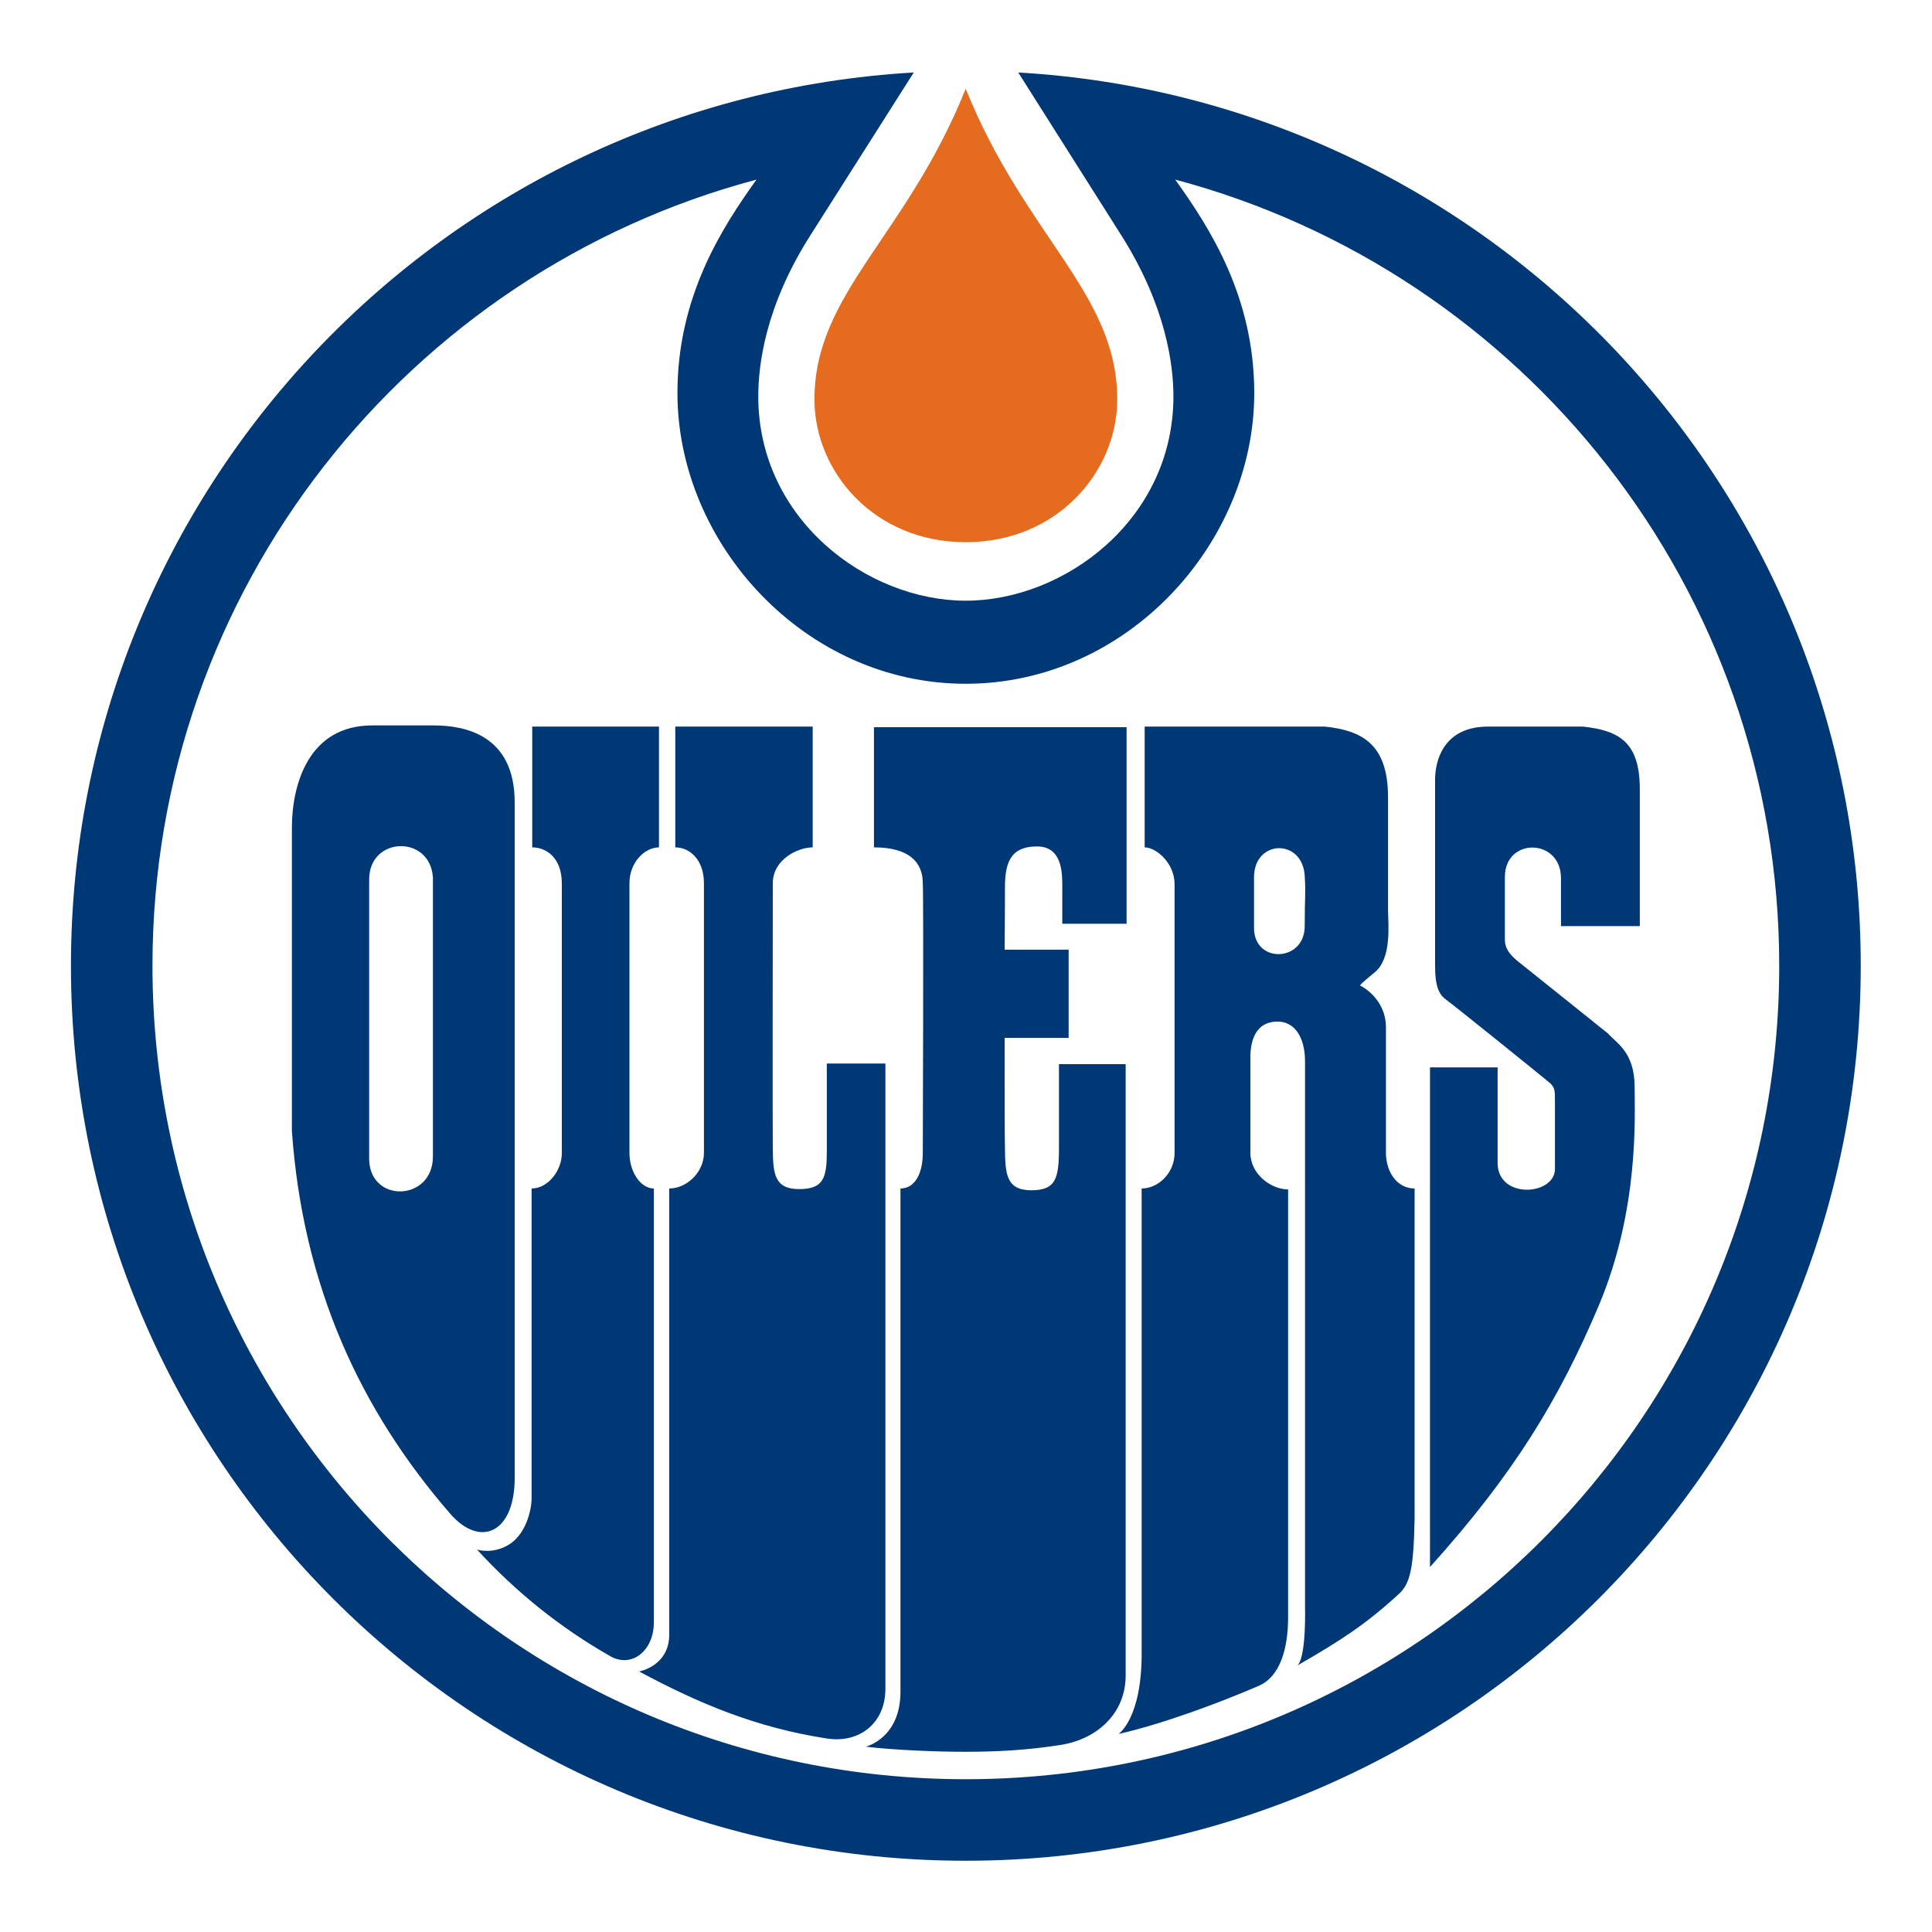
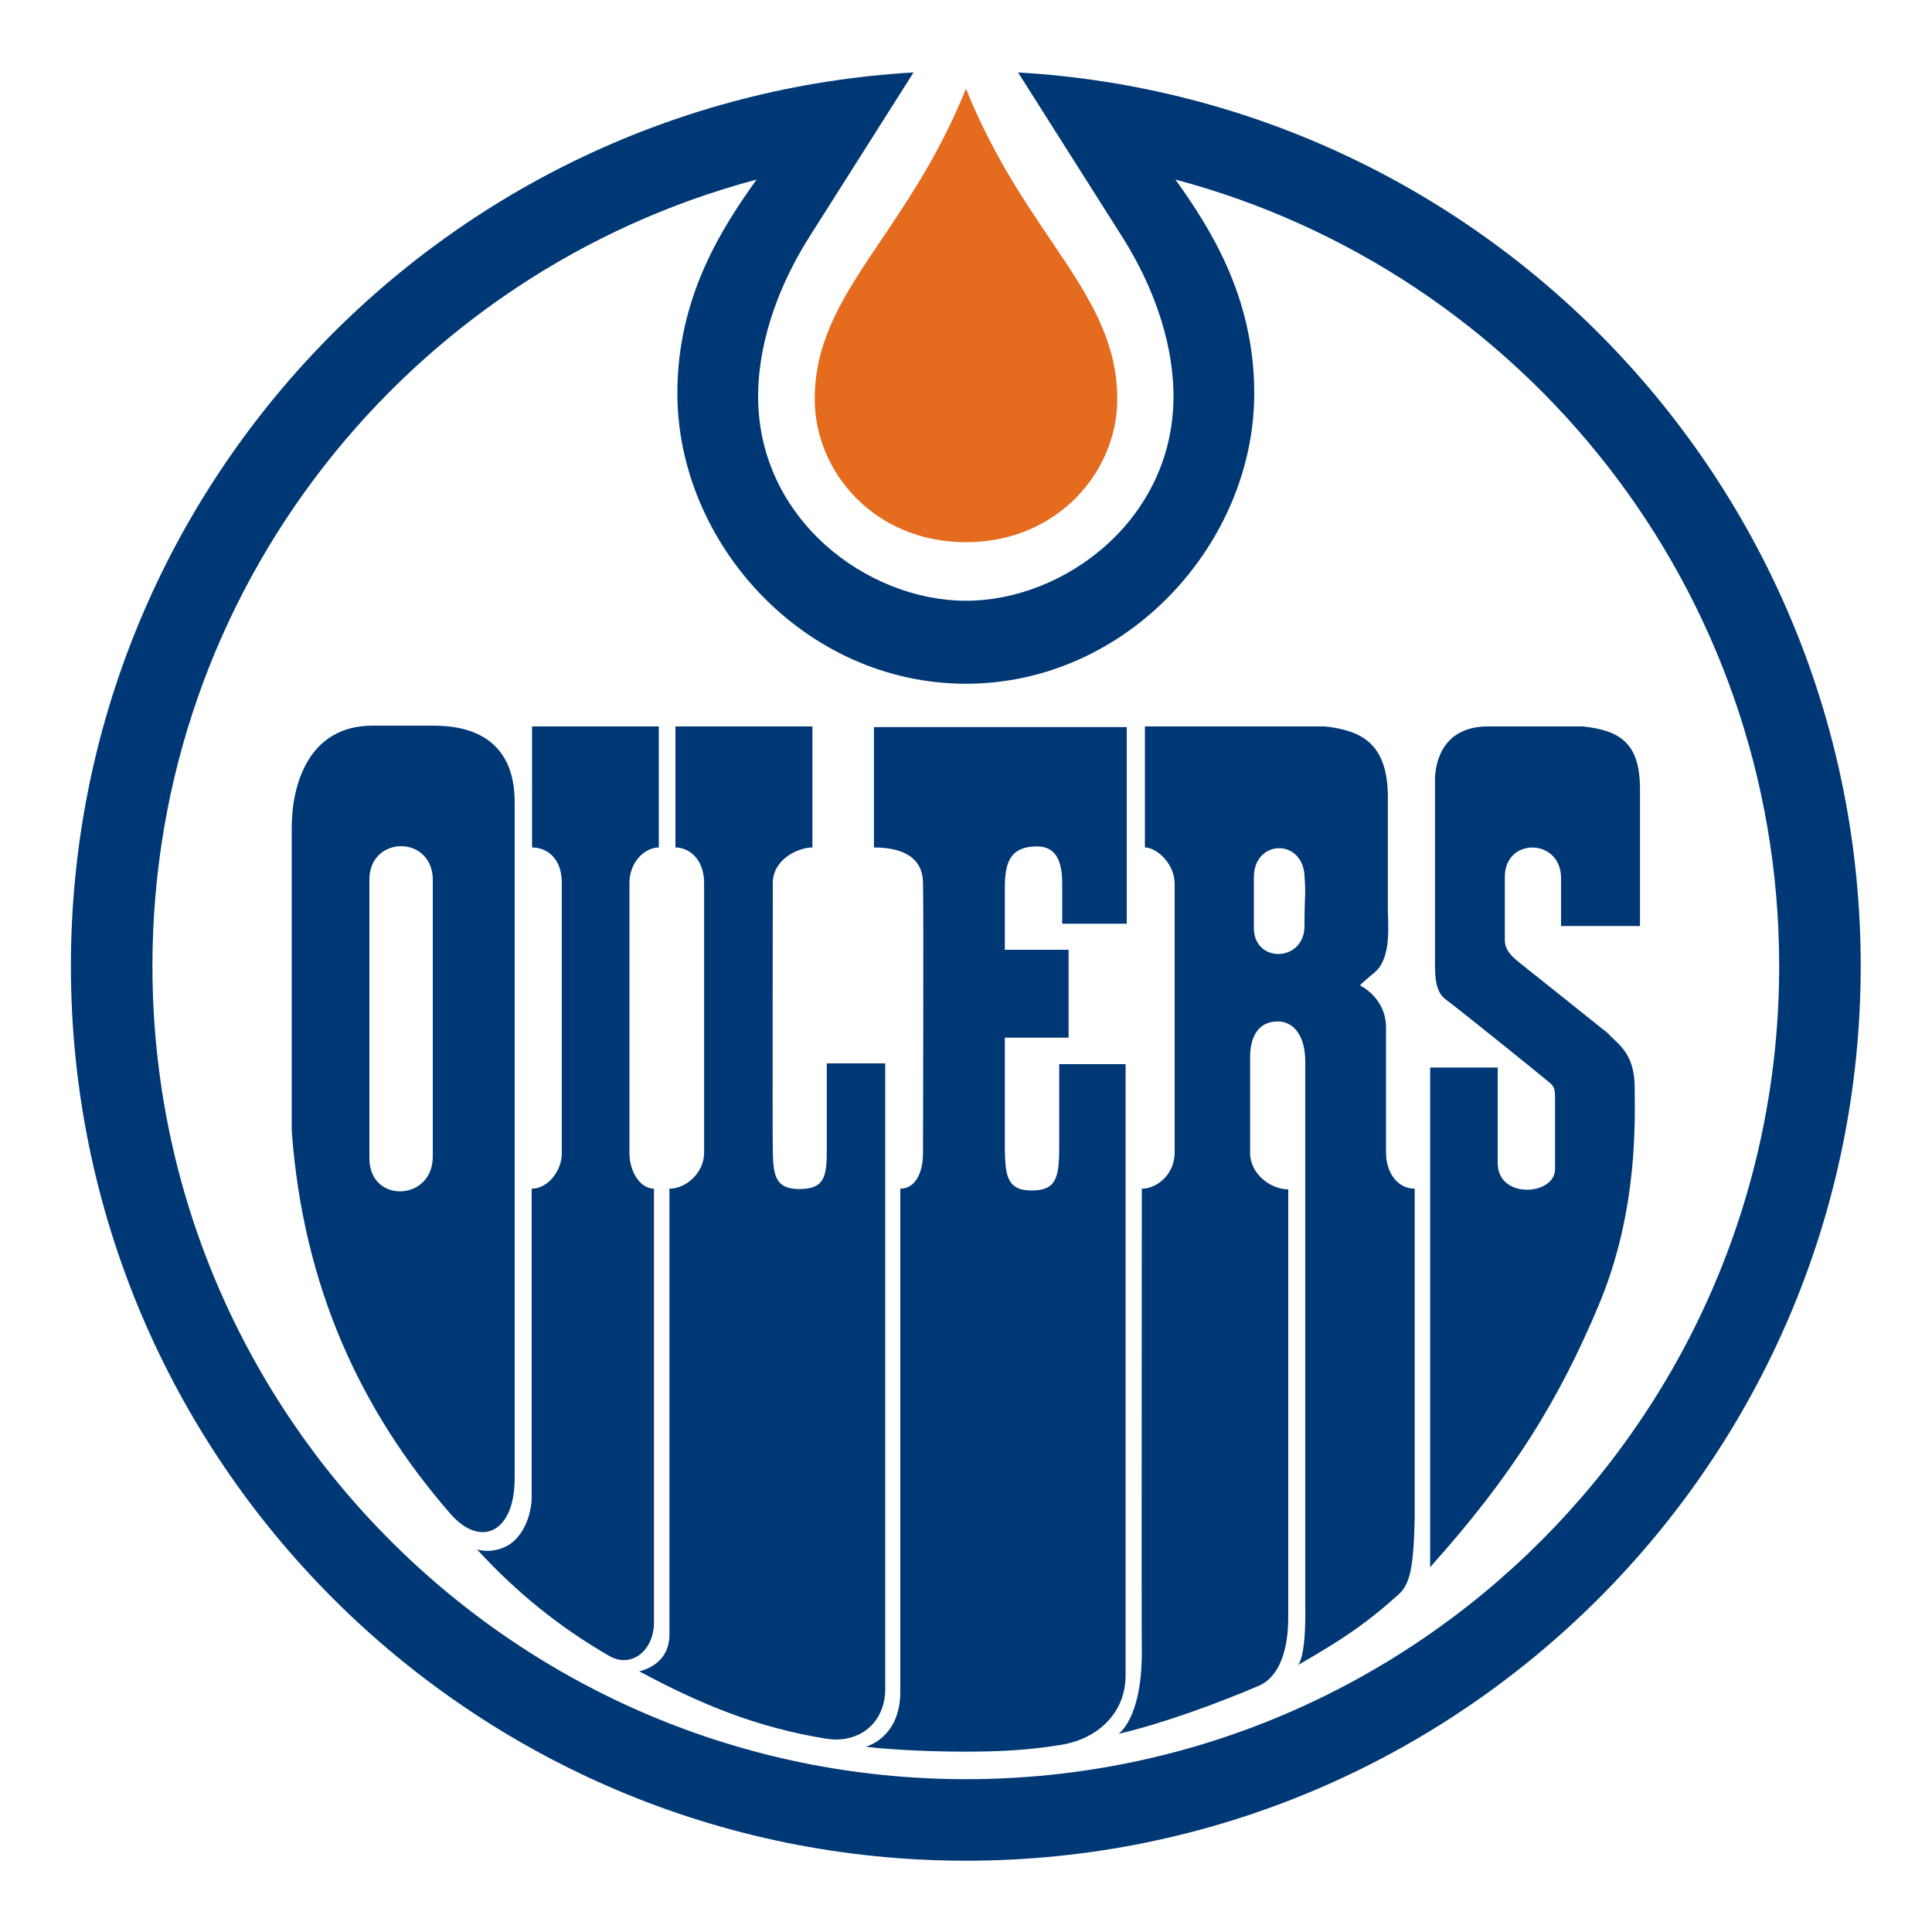
- <svg xmlns="http://www.w3.org/2000/svg" width="25pt" height="25pt" viewBox="0 0 25 25" version="1.1">
+ <svg xmlns="http://www.w3.org/2000/svg" width="20pt" height="20pt" viewBox="0 0 20 20" version="1.1">
  <g id="surface1">
-     <path style=" stroke:none;fill-rule:nonzero;fill:rgb(100%,100%,100%);fill-opacity:1;" d="M 12.496 0.355 C 5.805 0.355 0.355 5.805 0.355 12.496 C 0.355 19.191 5.805 24.641 12.496 24.641 C 19.191 24.641 24.641 19.191 24.641 12.496 C 24.641 5.805 19.191 0.355 12.496 0.355 Z M 14.457 5.168 C 14.457 6.105 13.68 7.016 12.496 7.016 C 11.312 7.016 10.539 6.105 10.539 5.168 C 10.539 3.793 11.73 3.062 12.496 1.148 C 13.266 3.062 14.457 3.793 14.457 5.168 Z M 12.496 24.078 C 6.102 24.078 0.918 18.895 0.918 12.496 C 0.918 6.328 5.742 1.289 11.824 0.938 L 10.48 3.055 C 9.906 3.961 9.812 4.715 9.812 5.129 C 9.812 6.723 11.223 7.773 12.496 7.773 C 13.773 7.773 15.184 6.723 15.184 5.129 C 15.184 4.715 15.086 3.961 14.516 3.055 L 13.176 0.938 C 19.254 1.289 24.078 6.328 24.078 12.496 C 24.078 18.895 18.895 24.078 12.496 24.078 Z M 12.496 24.078 " />
-     <path style=" stroke:none;fill-rule:nonzero;fill:rgb(100%,100%,100%);fill-opacity:1;" d="M 15.207 2.324 C 15.652 2.945 16.23 3.836 16.23 5.086 C 16.23 7.031 14.586 8.848 12.496 8.848 C 10.41 8.848 8.766 7.031 8.766 5.086 C 8.766 3.836 9.344 2.945 9.789 2.324 C 5.289 3.52 1.973 7.621 1.973 12.496 C 1.973 18.312 6.684 23.023 12.496 23.023 C 18.312 23.023 23.023 18.312 23.023 12.496 C 23.023 7.621 19.707 3.52 15.207 2.324 Z M 5.828 19.59 C 4.664 18.25 3.918 16.641 3.777 14.633 L 3.777 10.715 C 3.777 10.145 3.996 9.387 4.816 9.387 C 5.453 9.387 5.613 9.387 5.613 9.387 C 6.012 9.387 6.66 9.508 6.66 10.383 C 6.66 11.258 6.66 19.125 6.66 19.125 C 6.66 19.84 6.211 20.031 5.828 19.59 Z M 7.895 21.43 C 7.25 21.062 6.68 20.605 6.172 20.051 C 6.172 20.051 6.363 20.117 6.578 19.992 C 6.801 19.859 6.879 19.551 6.879 19.379 C 6.879 19.191 6.879 15.594 6.879 15.379 C 7.098 15.379 7.27 15.137 7.27 14.926 C 7.27 14.926 7.27 11.668 7.27 11.43 C 7.27 11.109 7.078 10.965 6.887 10.965 C 6.887 10.938 6.887 9.402 6.887 9.402 L 8.527 9.402 C 8.527 9.402 8.527 10.844 8.527 10.965 C 8.348 10.965 8.145 11.148 8.145 11.43 C 8.145 11.574 8.145 14.785 8.145 14.918 C 8.145 15.164 8.289 15.379 8.461 15.379 C 8.461 15.488 8.461 20.875 8.461 20.992 C 8.461 21.363 8.172 21.59 7.895 21.43 Z M 10.699 22.496 C 9.785 22.355 9.051 22.047 8.27 21.629 C 8.27 21.629 8.66 21.559 8.66 21.152 C 8.66 20.969 8.66 15.594 8.66 15.379 C 8.883 15.379 9.109 15.172 9.109 14.918 C 9.109 14.918 9.109 11.668 9.109 11.43 C 9.109 11.121 8.922 10.965 8.738 10.965 C 8.738 10.938 8.738 9.402 8.738 9.402 L 10.516 9.402 C 10.516 9.402 10.516 10.844 10.516 10.965 C 10.324 10.965 10 11.121 10 11.43 C 10 11.574 9.996 14.734 10 14.867 C 10.004 15.18 10.016 15.387 10.34 15.387 C 10.66 15.387 10.699 15.238 10.699 14.895 C 10.699 14.391 10.699 13.762 10.699 13.762 L 11.457 13.762 L 11.457 21.855 C 11.457 22.293 11.125 22.562 10.699 22.496 Z M 13.734 22.578 C 13.289 22.648 12.902 22.668 12.477 22.668 C 12.102 22.668 11.562 22.645 11.203 22.602 C 11.203 22.602 11.652 22.496 11.652 21.891 C 11.652 21.707 11.652 15.594 11.652 15.383 C 11.84 15.383 11.941 15.184 11.941 14.918 C 11.941 14.918 11.953 11.668 11.941 11.43 C 11.941 11.152 11.758 10.965 11.309 10.965 C 11.309 10.938 11.309 9.41 11.309 9.41 L 14.578 9.41 C 14.578 9.41 14.578 11.836 14.578 11.953 L 13.746 11.953 C 13.746 11.953 13.746 11.668 13.746 11.441 C 13.746 11.215 13.707 10.953 13.418 10.953 C 13.059 10.953 13.004 11.188 13.004 11.492 C 13.004 11.535 13.004 11.891 13 12.289 L 13.828 12.289 L 13.828 13.43 L 13 13.43 C 13 14.023 13 14.797 13.004 14.852 C 13.008 15.184 13.016 15.402 13.344 15.402 C 13.664 15.402 13.703 15.25 13.703 14.852 C 13.703 14.348 13.703 13.77 13.703 13.77 L 14.566 13.77 L 14.566 21.68 C 14.566 22.168 14.203 22.5 13.734 22.578 Z M 18.305 19.641 C 18.293 20.305 18.246 20.496 18.098 20.629 C 17.664 21.027 17.344 21.23 16.789 21.551 C 16.816 21.527 16.898 21.406 16.887 20.77 C 16.887 20.77 16.887 14.039 16.887 13.734 C 16.887 13.43 16.758 13.219 16.531 13.219 C 16.254 13.219 16.18 13.457 16.18 13.68 C 16.18 13.828 16.18 14.785 16.18 14.918 C 16.18 15.195 16.449 15.391 16.668 15.391 C 16.668 15.496 16.668 20.809 16.668 20.926 C 16.668 21.34 16.562 21.699 16.285 21.816 C 15.758 22.043 15.039 22.309 14.473 22.438 C 14.473 22.438 14.781 22.238 14.773 21.363 C 14.773 21.18 14.773 15.594 14.773 15.379 C 14.984 15.379 15.199 15.184 15.199 14.918 C 15.199 14.918 15.199 11.68 15.199 11.441 C 15.199 11.168 14.961 10.965 14.812 10.965 C 14.812 10.938 14.812 9.402 14.812 9.402 L 17.145 9.402 C 17.621 9.453 17.961 9.625 17.961 10.316 C 17.961 10.82 17.961 11.602 17.961 11.773 C 17.961 11.945 18.016 12.395 17.789 12.582 C 17.562 12.766 17.602 12.754 17.602 12.754 C 17.602 12.754 17.934 12.91 17.934 13.297 C 17.934 13.68 17.934 14.715 17.934 14.914 C 17.934 15.172 18.082 15.379 18.305 15.379 Z M 19.473 11.348 C 19.473 11.508 19.473 12.023 19.473 12.156 C 19.473 12.289 19.555 12.371 19.668 12.461 C 19.855 12.609 20.809 13.375 20.809 13.375 C 20.914 13.496 21.152 13.613 21.152 14.066 C 21.152 14.438 21.215 15.637 20.691 16.887 C 20.172 18.121 19.578 19.086 18.504 20.277 L 18.504 13.812 L 19.379 13.812 L 19.379 15.059 C 19.391 15.523 20.121 15.469 20.121 15.125 C 20.121 14.781 20.121 14.395 20.121 14.25 C 20.121 14.105 20.121 14.066 20.039 14 C 19.961 13.934 18.809 13.004 18.715 12.938 C 18.621 12.871 18.57 12.766 18.57 12.5 C 18.57 12.238 18.57 10.062 18.57 10.062 C 18.582 9.746 18.75 9.402 19.254 9.402 L 20.484 9.402 C 20.961 9.453 21.219 9.613 21.219 10.211 C 21.219 10.715 21.219 11.812 21.219 11.984 L 20.199 11.984 L 20.199 11.363 C 20.199 10.844 19.473 10.832 19.473 11.348 Z M 19.473 11.348 " />
-     <path style=" stroke:none;fill-rule:nonzero;fill:rgb(100%,100%,100%);fill-opacity:1;" d="M 4.777 11.379 C 4.777 11.379 4.777 14.438 4.777 14.992 C 4.777 15.574 5.602 15.551 5.602 14.965 L 5.602 11.352 C 5.562 10.797 4.777 10.824 4.777 11.379 Z M 4.777 11.379 " />
-     <path style=" stroke:none;fill-rule:nonzero;fill:rgb(100%,100%,100%);fill-opacity:1;" d="M 16.227 11.352 C 16.227 11.352 16.227 11.562 16.227 12.008 C 16.227 12.473 16.883 12.453 16.883 11.984 C 16.883 11.562 16.898 11.605 16.883 11.332 C 16.852 10.844 16.227 10.863 16.227 11.352 Z M 16.227 11.352 " />
-     <path style=" stroke:none;fill-rule:nonzero;fill:rgb(89.804%,41.961%,12.157%);fill-opacity:1;" d="M 12.496 1.148 C 11.73 3.062 10.539 3.793 10.539 5.168 C 10.539 6.105 11.312 7.016 12.496 7.016 C 13.68 7.016 14.457 6.105 14.457 5.168 C 14.457 3.793 13.266 3.062 12.496 1.148 Z M 12.496 1.148 " />
-     <path style=" stroke:none;fill-rule:nonzero;fill:rgb(100%,100%,100%);fill-opacity:1;" d="M 12.496 0 C 5.605 0 0 5.605 0 12.496 C 0 19.391 5.605 24.996 12.496 24.996 C 19.391 24.996 24.996 19.391 24.996 12.496 C 24.996 5.605 19.391 0 12.496 0 Z M 12.496 24.641 C 5.805 24.641 0.355 19.191 0.355 12.496 C 0.355 5.805 5.805 0.355 12.496 0.355 C 19.191 0.355 24.641 5.805 24.641 12.496 C 24.641 19.191 19.191 24.641 12.496 24.641 Z M 12.496 24.641 " />
-     <path style=" stroke:none;fill-rule:nonzero;fill:rgb(0%,21.961%,46.275%);fill-opacity:1;" d="M 13.176 0.938 L 14.516 3.055 C 15.086 3.961 15.184 4.715 15.184 5.129 C 15.184 6.723 13.773 7.773 12.496 7.773 C 11.223 7.773 9.812 6.723 9.812 5.129 C 9.812 4.715 9.906 3.961 10.48 3.055 L 11.824 0.938 C 5.742 1.289 0.918 6.328 0.918 12.496 C 0.918 18.895 6.102 24.078 12.496 24.078 C 18.895 24.078 24.078 18.895 24.078 12.496 C 24.078 6.328 19.254 1.289 13.176 0.938 Z M 12.496 23.023 C 6.684 23.023 1.973 18.312 1.973 12.496 C 1.973 7.621 5.289 3.52 9.789 2.324 C 9.344 2.945 8.766 3.836 8.766 5.086 C 8.766 7.031 10.41 8.848 12.496 8.848 C 14.586 8.848 16.23 7.031 16.23 5.086 C 16.23 3.836 15.652 2.945 15.207 2.324 C 19.707 3.52 23.023 7.621 23.023 12.496 C 23.023 18.312 18.312 23.023 12.496 23.023 Z M 12.496 23.023 " />
-     <path style=" stroke:none;fill-rule:nonzero;fill:rgb(0%,21.961%,46.275%);fill-opacity:1;" d="M 8.461 20.992 C 8.461 20.875 8.461 15.488 8.461 15.379 C 8.289 15.379 8.145 15.164 8.145 14.918 C 8.145 14.785 8.145 11.574 8.145 11.43 C 8.145 11.152 8.348 10.965 8.527 10.965 C 8.527 10.844 8.527 9.402 8.527 9.402 L 6.887 9.402 C 6.887 9.402 6.887 10.938 6.887 10.965 C 7.078 10.965 7.27 11.109 7.27 11.43 C 7.27 11.668 7.27 14.926 7.27 14.926 C 7.27 15.137 7.098 15.379 6.879 15.379 C 6.879 15.594 6.879 19.191 6.879 19.379 C 6.879 19.551 6.801 19.859 6.578 19.992 C 6.363 20.117 6.172 20.051 6.172 20.051 C 6.68 20.605 7.25 21.062 7.895 21.43 C 8.172 21.59 8.461 21.363 8.461 20.992 Z M 8.461 20.992 " />
-     <path style=" stroke:none;fill-rule:nonzero;fill:rgb(0%,21.961%,46.275%);fill-opacity:1;" d="M 11.457 21.855 L 11.457 13.762 L 10.699 13.762 C 10.699 13.762 10.699 14.391 10.699 14.895 C 10.699 15.238 10.66 15.387 10.34 15.387 C 10.016 15.387 10.004 15.18 10 14.867 C 9.996 14.734 10 11.574 10 11.43 C 10 11.121 10.324 10.965 10.516 10.965 C 10.516 10.844 10.516 9.402 10.516 9.402 L 8.738 9.402 C 8.738 9.402 8.738 10.938 8.738 10.965 C 8.922 10.965 9.109 11.121 9.109 11.43 C 9.109 11.668 9.109 14.918 9.109 14.918 C 9.109 15.172 8.883 15.379 8.66 15.379 C 8.66 15.594 8.66 20.969 8.66 21.152 C 8.66 21.559 8.27 21.629 8.27 21.629 C 9.051 22.047 9.785 22.355 10.699 22.496 C 11.125 22.562 11.457 22.293 11.457 21.855 Z M 11.457 21.855 " />
-     <path style=" stroke:none;fill-rule:nonzero;fill:rgb(0%,21.961%,46.275%);fill-opacity:1;" d="M 14.566 13.77 L 13.703 13.77 C 13.703 13.77 13.703 14.348 13.703 14.852 C 13.703 15.25 13.664 15.402 13.344 15.402 C 13.016 15.402 13.008 15.184 13.004 14.852 C 13 14.797 13 14.023 13 13.43 L 13.828 13.43 L 13.828 12.289 L 13 12.289 C 13.004 11.891 13.004 11.535 13.004 11.492 C 13.004 11.188 13.059 10.953 13.418 10.953 C 13.707 10.953 13.746 11.215 13.746 11.441 C 13.746 11.668 13.746 11.953 13.746 11.953 L 14.578 11.953 C 14.578 11.836 14.578 9.41 14.578 9.41 L 11.309 9.41 C 11.309 9.41 11.309 10.938 11.309 10.965 C 11.758 10.965 11.941 11.152 11.941 11.43 C 11.953 11.668 11.941 14.918 11.941 14.918 C 11.941 15.184 11.84 15.379 11.652 15.379 C 11.652 15.594 11.652 21.707 11.652 21.891 C 11.652 22.496 11.203 22.602 11.203 22.602 C 11.562 22.645 12.102 22.668 12.477 22.668 C 12.902 22.668 13.289 22.648 13.734 22.578 C 14.203 22.5 14.566 22.168 14.566 21.68 Z M 14.566 13.77 " />
-     <path style=" stroke:none;fill-rule:nonzero;fill:rgb(0%,21.961%,46.275%);fill-opacity:1;" d="M 21.219 11.984 C 21.219 11.812 21.219 10.715 21.219 10.211 C 21.219 9.613 20.961 9.453 20.484 9.402 L 19.254 9.402 C 18.75 9.402 18.582 9.746 18.57 10.062 C 18.57 10.062 18.57 12.238 18.57 12.5 C 18.57 12.766 18.621 12.871 18.715 12.938 C 18.809 13.004 19.961 13.934 20.039 14 C 20.121 14.066 20.121 14.105 20.121 14.25 C 20.121 14.395 20.121 14.781 20.121 15.125 C 20.121 15.469 19.391 15.523 19.379 15.059 L 19.379 13.812 L 18.504 13.812 L 18.504 20.277 C 19.578 19.086 20.172 18.117 20.691 16.887 C 21.215 15.637 21.152 14.438 21.152 14.066 C 21.152 13.613 20.914 13.496 20.809 13.375 C 20.809 13.375 19.855 12.609 19.668 12.461 C 19.555 12.371 19.473 12.289 19.473 12.156 C 19.473 12.023 19.473 11.508 19.473 11.348 C 19.473 10.832 20.199 10.844 20.199 11.363 L 20.199 11.984 Z M 21.219 11.984 " />
-     <path style=" stroke:none;fill-rule:nonzero;fill:rgb(0%,21.961%,46.275%);fill-opacity:1;" d="M 6.66 19.125 C 6.66 19.125 6.66 11.258 6.66 10.383 C 6.66 9.508 6.012 9.387 5.613 9.387 C 5.613 9.387 5.453 9.387 4.816 9.387 C 3.996 9.387 3.777 10.145 3.777 10.715 L 3.777 14.633 C 3.918 16.641 4.664 18.25 5.828 19.59 C 6.211 20.031 6.66 19.84 6.66 19.125 Z M 5.602 14.965 C 5.602 15.551 4.777 15.574 4.777 14.992 C 4.777 14.438 4.777 11.379 4.777 11.379 C 4.777 10.824 5.562 10.797 5.602 11.352 Z M 5.602 14.965 " />
-     <path style=" stroke:none;fill-rule:nonzero;fill:rgb(0%,21.961%,46.275%);fill-opacity:1;" d="M 17.934 14.914 C 17.934 14.715 17.934 13.68 17.934 13.297 C 17.934 12.91 17.602 12.754 17.602 12.754 C 17.602 12.754 17.562 12.766 17.789 12.582 C 18.016 12.395 17.961 11.945 17.961 11.773 C 17.961 11.602 17.961 10.82 17.961 10.316 C 17.961 9.625 17.621 9.453 17.145 9.402 L 14.812 9.402 C 14.812 9.402 14.812 10.938 14.812 10.965 C 14.961 10.965 15.199 11.168 15.199 11.441 C 15.199 11.68 15.199 14.918 15.199 14.918 C 15.199 15.184 14.984 15.379 14.773 15.379 C 14.773 15.594 14.773 21.18 14.773 21.363 C 14.781 22.238 14.473 22.438 14.473 22.438 C 15.039 22.309 15.758 22.043 16.285 21.816 C 16.562 21.699 16.668 21.34 16.668 20.926 C 16.668 20.809 16.668 15.496 16.668 15.391 C 16.449 15.391 16.18 15.195 16.18 14.918 C 16.18 14.785 16.18 13.828 16.18 13.68 C 16.18 13.457 16.254 13.219 16.531 13.219 C 16.758 13.219 16.887 13.43 16.887 13.734 C 16.887 14.039 16.887 20.77 16.887 20.77 C 16.898 21.406 16.816 21.527 16.789 21.551 C 17.344 21.23 17.664 21.027 18.098 20.629 C 18.246 20.496 18.293 20.305 18.305 19.641 L 18.305 15.379 C 18.082 15.379 17.934 15.172 17.934 14.914 Z M 16.883 11.984 C 16.883 12.453 16.227 12.473 16.227 12.008 C 16.227 11.562 16.227 11.352 16.227 11.352 C 16.227 10.863 16.852 10.844 16.883 11.332 C 16.898 11.605 16.883 11.562 16.883 11.984 Z M 16.883 11.984 " />
+     <path style=" stroke:none;fill-rule:nonzero;fill:rgb(100%,100%,100%);fill-opacity:1;" d="M 10 0.285 C 4.641 0.285 0.285 4.641 0.285 10 C 0.285 15.355 4.641 19.711 10 19.711 C 15.355 19.711 19.711 15.355 19.711 10 C 19.711 4.641 15.355 0.285 10 0.285 Z M 11.566 4.133 C 11.566 4.883 10.945 5.613 10 5.613 C 9.051 5.613 8.434 4.883 8.434 4.133 C 8.434 3.035 9.383 2.449 10 0.918 C 10.613 2.449 11.566 3.035 11.566 4.133 Z M 10 19.262 C 4.883 19.262 0.734 15.113 0.734 10 C 0.734 5.062 4.594 1.031 9.457 0.75 L 8.383 2.445 C 7.926 3.168 7.848 3.77 7.848 4.102 C 7.848 5.379 8.98 6.219 10 6.219 C 11.02 6.219 12.148 5.379 12.148 4.102 C 12.148 3.77 12.07 3.168 11.613 2.445 L 10.539 0.75 C 15.402 1.031 19.262 5.062 19.262 10 C 19.262 15.113 15.113 19.262 10 19.262 Z M 10 19.262 " />
+     <path style=" stroke:none;fill-rule:nonzero;fill:rgb(100%,100%,100%);fill-opacity:1;" d="M 12.168 1.859 C 12.523 2.355 12.984 3.07 12.984 4.07 C 12.984 5.625 11.668 7.078 10 7.078 C 8.328 7.078 7.012 5.625 7.012 4.07 C 7.012 3.07 7.477 2.355 7.832 1.859 C 4.23 2.816 1.578 6.098 1.578 10 C 1.578 14.648 5.348 18.418 10 18.418 C 14.648 18.418 18.418 14.648 18.418 10 C 18.418 6.098 15.766 2.816 12.168 1.859 Z M 4.664 15.672 C 3.73 14.602 3.137 13.312 3.02 11.707 L 3.02 8.57 C 3.02 8.113 3.199 7.512 3.855 7.512 C 4.363 7.512 4.492 7.512 4.492 7.512 C 4.809 7.512 5.328 7.605 5.328 8.305 C 5.328 9.004 5.328 15.301 5.328 15.301 C 5.328 15.875 4.969 16.023 4.664 15.672 Z M 6.312 17.145 C 5.801 16.852 5.344 16.484 4.938 16.039 C 4.938 16.039 5.09 16.094 5.262 15.992 C 5.441 15.887 5.504 15.641 5.504 15.5 C 5.504 15.352 5.504 12.473 5.504 12.305 C 5.68 12.305 5.816 12.109 5.816 11.941 C 5.816 11.941 5.816 9.332 5.816 9.141 C 5.816 8.887 5.664 8.773 5.508 8.773 C 5.508 8.75 5.508 7.52 5.508 7.52 L 6.82 7.52 C 6.82 7.52 6.82 8.676 6.82 8.773 C 6.676 8.773 6.516 8.922 6.516 9.141 C 6.516 9.258 6.516 11.828 6.516 11.934 C 6.516 12.133 6.629 12.305 6.77 12.305 C 6.77 12.391 6.77 16.699 6.77 16.793 C 6.77 17.09 6.535 17.27 6.312 17.145 Z M 8.559 18 C 7.828 17.883 7.242 17.637 6.617 17.301 C 6.617 17.301 6.93 17.246 6.93 16.922 C 6.93 16.773 6.93 12.473 6.93 12.305 C 7.105 12.305 7.289 12.137 7.289 11.934 C 7.289 11.934 7.289 9.332 7.289 9.141 C 7.289 8.898 7.137 8.773 6.992 8.773 C 6.992 8.75 6.992 7.52 6.992 7.52 L 8.41 7.52 C 8.41 7.52 8.41 8.676 8.41 8.773 C 8.258 8.773 8 8.898 8 9.141 C 8 9.258 7.996 11.789 8 11.895 C 8.004 12.145 8.012 12.309 8.273 12.309 C 8.527 12.309 8.559 12.191 8.559 11.914 C 8.559 11.512 8.559 11.008 8.559 11.008 L 9.164 11.008 L 9.164 17.484 C 9.164 17.832 8.898 18.051 8.559 18 Z M 10.988 18.062 C 10.633 18.121 10.324 18.133 9.98 18.133 C 9.68 18.133 9.25 18.117 8.961 18.082 C 8.961 18.082 9.32 17.996 9.32 17.512 C 9.32 17.363 9.32 12.473 9.32 12.305 C 9.473 12.305 9.555 12.145 9.555 11.934 C 9.555 11.934 9.562 9.332 9.555 9.141 C 9.555 8.922 9.406 8.773 9.047 8.773 C 9.047 8.75 9.047 7.527 9.047 7.527 L 11.664 7.527 C 11.664 7.527 11.664 9.469 11.664 9.562 L 10.996 9.562 C 10.996 9.562 10.996 9.332 10.996 9.152 C 10.996 8.973 10.965 8.762 10.734 8.762 C 10.445 8.762 10.402 8.949 10.402 9.191 C 10.402 9.23 10.402 9.512 10.402 9.832 L 11.062 9.832 L 11.062 10.742 L 10.402 10.742 C 10.402 11.219 10.402 11.836 10.402 11.879 C 10.406 12.148 10.414 12.324 10.676 12.324 C 10.93 12.324 10.965 12.199 10.965 11.879 C 10.965 11.477 10.965 11.016 10.965 11.016 L 11.652 11.016 L 11.652 17.344 C 11.652 17.734 11.363 18 10.988 18.062 Z M 14.645 15.715 C 14.633 16.242 14.594 16.398 14.48 16.504 C 14.129 16.82 13.875 16.984 13.434 17.238 C 13.453 17.223 13.52 17.125 13.512 16.613 C 13.512 16.613 13.512 11.23 13.512 10.988 C 13.512 10.742 13.406 10.574 13.227 10.574 C 13.004 10.574 12.941 10.766 12.941 10.945 C 12.941 11.062 12.941 11.828 12.941 11.934 C 12.941 12.156 13.156 12.312 13.336 12.312 C 13.336 12.398 13.336 16.648 13.336 16.742 C 13.336 17.07 13.25 17.359 13.027 17.453 C 12.605 17.633 12.031 17.844 11.578 17.949 C 11.578 17.949 11.824 17.793 11.82 17.09 C 11.816 16.945 11.82 12.473 11.82 12.305 C 11.988 12.305 12.16 12.145 12.16 11.934 C 12.16 11.934 12.16 9.344 12.16 9.152 C 12.16 8.934 11.969 8.773 11.852 8.773 C 11.852 8.75 11.852 7.52 11.852 7.52 L 13.715 7.52 C 14.098 7.562 14.367 7.699 14.367 8.254 C 14.367 8.656 14.367 9.281 14.367 9.418 C 14.367 9.555 14.41 9.918 14.23 10.066 C 14.051 10.215 14.082 10.203 14.082 10.203 C 14.082 10.203 14.348 10.328 14.348 10.637 C 14.348 10.945 14.348 11.77 14.348 11.93 C 14.348 12.137 14.465 12.305 14.645 12.305 Z M 15.578 9.078 C 15.578 9.207 15.578 9.621 15.578 9.727 C 15.578 9.832 15.645 9.895 15.734 9.969 C 15.883 10.086 16.648 10.699 16.648 10.699 C 16.73 10.797 16.922 10.891 16.922 11.25 C 16.922 11.547 16.969 12.512 16.551 13.508 C 16.137 14.496 15.66 15.27 14.805 16.223 L 14.805 11.051 L 15.504 11.051 L 15.504 12.047 C 15.512 12.418 16.098 12.375 16.098 12.102 C 16.098 11.824 16.098 11.516 16.098 11.402 C 16.098 11.285 16.098 11.25 16.031 11.199 C 15.969 11.145 15.047 10.402 14.973 10.352 C 14.898 10.297 14.855 10.215 14.855 10 C 14.855 9.789 14.855 8.051 14.855 8.051 C 14.867 7.797 15 7.52 15.402 7.52 L 16.387 7.52 C 16.77 7.562 16.977 7.691 16.977 8.168 C 16.977 8.57 16.977 9.449 16.977 9.586 L 16.16 9.586 L 16.16 9.09 C 16.16 8.676 15.578 8.664 15.578 9.078 Z M 15.578 9.078 " />
+     <path style=" stroke:none;fill-rule:nonzero;fill:rgb(100%,100%,100%);fill-opacity:1;" d="M 3.824 9.105 C 3.824 9.105 3.824 11.547 3.824 11.992 C 3.824 12.461 4.48 12.438 4.48 11.973 L 4.48 9.082 C 4.449 8.637 3.824 8.66 3.824 9.105 Z M 3.824 9.105 " />
+     <path style=" stroke:none;fill-rule:nonzero;fill:rgb(100%,100%,100%);fill-opacity:1;" d="M 12.98 9.082 C 12.98 9.082 12.98 9.25 12.98 9.605 C 12.98 9.977 13.504 9.961 13.504 9.586 C 13.504 9.25 13.52 9.285 13.504 9.062 C 13.48 8.676 12.98 8.691 12.98 9.082 Z M 12.98 9.082 " />
+     <path style=" stroke:none;fill-rule:nonzero;fill:rgb(89.804%,41.961%,12.157%);fill-opacity:1;" d="M 10 0.918 C 9.383 2.449 8.434 3.035 8.434 4.133 C 8.434 4.883 9.051 5.613 10 5.613 C 10.945 5.613 11.566 4.883 11.566 4.133 C 11.566 3.035 10.613 2.449 10 0.918 Z M 10 0.918 " />
+     <path style=" stroke:none;fill-rule:nonzero;fill:rgb(100%,100%,100%);fill-opacity:1;" d="M 10 0 C 4.484 0 0 4.484 0 10 C 0 15.512 4.484 19.996 10 19.996 C 15.512 19.996 19.996 15.512 19.996 10 C 19.996 4.484 15.512 0 10 0 Z M 10 19.711 C 4.641 19.711 0.285 15.355 0.285 10 C 0.285 4.641 4.641 0.285 10 0.285 C 15.355 0.285 19.711 4.641 19.711 10 C 19.711 15.355 15.355 19.711 10 19.711 Z M 10 19.711 " />
+     <path style=" stroke:none;fill-rule:nonzero;fill:rgb(0%,21.961%,46.275%);fill-opacity:1;" d="M 10.539 0.75 L 11.613 2.445 C 12.07 3.168 12.148 3.77 12.148 4.102 C 12.148 5.379 11.02 6.219 10 6.219 C 8.98 6.219 7.848 5.379 7.848 4.102 C 7.848 3.77 7.926 3.168 8.383 2.445 L 9.457 0.75 C 4.594 1.031 0.734 5.062 0.734 10 C 0.734 15.113 4.883 19.262 10 19.262 C 15.113 19.262 19.262 15.113 19.262 10 C 19.262 5.062 15.402 1.031 10.539 0.75 Z M 10 18.418 C 5.348 18.418 1.578 14.648 1.578 10 C 1.578 6.098 4.23 2.816 7.832 1.859 C 7.477 2.355 7.012 3.07 7.012 4.07 C 7.012 5.625 8.328 7.078 10 7.078 C 11.668 7.078 12.984 5.625 12.984 4.07 C 12.984 3.07 12.523 2.355 12.168 1.859 C 15.766 2.816 18.418 6.098 18.418 10 C 18.418 14.648 14.648 18.418 10 18.418 Z M 10 18.418 " />
+     <path style=" stroke:none;fill-rule:nonzero;fill:rgb(0%,21.961%,46.275%);fill-opacity:1;" d="M 6.77 16.793 C 6.77 16.699 6.77 12.391 6.77 12.305 C 6.629 12.305 6.516 12.133 6.516 11.934 C 6.516 11.828 6.516 9.258 6.516 9.141 C 6.516 8.922 6.676 8.773 6.82 8.773 C 6.82 8.676 6.82 7.52 6.82 7.52 L 5.508 7.52 C 5.508 7.52 5.508 8.75 5.508 8.773 C 5.664 8.773 5.816 8.887 5.816 9.141 C 5.816 9.332 5.816 11.941 5.816 11.941 C 5.816 12.109 5.68 12.305 5.504 12.305 C 5.504 12.473 5.504 15.355 5.504 15.5 C 5.504 15.641 5.441 15.887 5.262 15.996 C 5.09 16.094 4.938 16.039 4.938 16.039 C 5.344 16.484 5.801 16.852 6.312 17.145 C 6.535 17.27 6.77 17.09 6.77 16.793 Z M 6.77 16.793 " />
+     <path style=" stroke:none;fill-rule:nonzero;fill:rgb(0%,21.961%,46.275%);fill-opacity:1;" d="M 9.164 17.484 L 9.164 11.008 L 8.559 11.008 C 8.559 11.008 8.559 11.512 8.559 11.914 C 8.559 12.191 8.527 12.309 8.273 12.309 C 8.012 12.309 8.004 12.145 8 11.895 C 7.996 11.789 8 9.258 8 9.141 C 8 8.898 8.258 8.773 8.41 8.773 C 8.41 8.676 8.41 7.52 8.41 7.52 L 6.992 7.52 C 6.992 7.52 6.992 8.75 6.992 8.773 C 7.137 8.773 7.289 8.898 7.289 9.141 C 7.289 9.332 7.289 11.934 7.289 11.934 C 7.289 12.137 7.105 12.305 6.93 12.305 C 6.93 12.473 6.93 16.773 6.93 16.922 C 6.93 17.246 6.617 17.301 6.617 17.301 C 7.242 17.637 7.828 17.883 8.559 18 C 8.898 18.051 9.164 17.832 9.164 17.484 Z M 9.164 17.484 " />
+     <path style=" stroke:none;fill-rule:nonzero;fill:rgb(0%,21.961%,46.275%);fill-opacity:1;" d="M 11.652 11.016 L 10.965 11.016 C 10.965 11.016 10.965 11.477 10.965 11.879 C 10.965 12.199 10.93 12.324 10.676 12.324 C 10.414 12.324 10.406 12.148 10.402 11.879 C 10.402 11.836 10.402 11.219 10.402 10.742 L 11.062 10.742 L 11.062 9.832 L 10.402 9.832 C 10.402 9.512 10.402 9.23 10.402 9.191 C 10.402 8.949 10.445 8.762 10.734 8.762 C 10.965 8.762 10.996 8.973 10.996 9.152 C 10.996 9.332 10.996 9.562 10.996 9.562 L 11.664 9.562 C 11.664 9.469 11.664 7.527 11.664 7.527 L 9.047 7.527 C 9.047 7.527 9.047 8.75 9.047 8.773 C 9.406 8.773 9.555 8.922 9.555 9.141 C 9.562 9.332 9.555 11.934 9.555 11.934 C 9.555 12.145 9.473 12.305 9.32 12.305 C 9.32 12.473 9.32 17.363 9.32 17.512 C 9.32 17.996 8.961 18.082 8.961 18.082 C 9.25 18.117 9.68 18.133 9.98 18.133 C 10.324 18.133 10.633 18.121 10.988 18.062 C 11.363 18 11.652 17.734 11.652 17.344 Z M 11.652 11.016 " />
+     <path style=" stroke:none;fill-rule:nonzero;fill:rgb(0%,21.961%,46.275%);fill-opacity:1;" d="M 16.977 9.586 C 16.977 9.449 16.977 8.57 16.977 8.168 C 16.977 7.691 16.77 7.562 16.387 7.52 L 15.402 7.52 C 15 7.52 14.867 7.797 14.855 8.051 C 14.855 8.051 14.855 9.789 14.855 10 C 14.855 10.215 14.898 10.297 14.973 10.352 C 15.047 10.402 15.969 11.145 16.031 11.199 C 16.098 11.25 16.098 11.285 16.098 11.398 C 16.098 11.516 16.098 11.824 16.098 12.102 C 16.098 12.375 15.512 12.418 15.504 12.047 L 15.504 11.051 L 14.805 11.051 L 14.805 16.223 C 15.66 15.27 16.137 14.496 16.551 13.508 C 16.969 12.512 16.922 11.547 16.922 11.25 C 16.922 10.891 16.73 10.797 16.648 10.699 C 16.648 10.699 15.883 10.086 15.734 9.969 C 15.641 9.895 15.578 9.832 15.578 9.727 C 15.578 9.621 15.578 9.207 15.578 9.078 C 15.578 8.664 16.16 8.676 16.16 9.09 L 16.16 9.586 Z M 16.977 9.586 " />
+     <path style=" stroke:none;fill-rule:nonzero;fill:rgb(0%,21.961%,46.275%);fill-opacity:1;" d="M 5.328 15.301 C 5.328 15.301 5.328 9.004 5.328 8.305 C 5.328 7.605 4.809 7.512 4.492 7.512 C 4.492 7.512 4.363 7.512 3.855 7.512 C 3.199 7.512 3.02 8.113 3.02 8.57 L 3.02 11.707 C 3.137 13.312 3.73 14.602 4.664 15.672 C 4.969 16.023 5.328 15.875 5.328 15.301 Z M 4.48 11.973 C 4.48 12.438 3.824 12.461 3.824 11.992 C 3.824 11.547 3.824 9.105 3.824 9.105 C 3.824 8.66 4.449 8.637 4.48 9.082 Z M 4.48 11.973 " />
+     <path style=" stroke:none;fill-rule:nonzero;fill:rgb(0%,21.961%,46.275%);fill-opacity:1;" d="M 14.348 11.93 C 14.348 11.77 14.348 10.945 14.348 10.637 C 14.348 10.328 14.082 10.203 14.082 10.203 C 14.082 10.203 14.051 10.215 14.23 10.066 C 14.41 9.918 14.367 9.555 14.367 9.418 C 14.367 9.281 14.367 8.656 14.367 8.254 C 14.367 7.699 14.098 7.562 13.715 7.52 L 11.852 7.52 C 11.852 7.52 11.852 8.75 11.852 8.773 C 11.969 8.773 12.16 8.934 12.16 9.152 C 12.16 9.344 12.16 11.934 12.16 11.934 C 12.16 12.145 11.988 12.305 11.82 12.305 C 11.82 12.473 11.816 16.945 11.82 17.09 C 11.824 17.793 11.578 17.949 11.578 17.949 C 12.031 17.844 12.605 17.633 13.027 17.453 C 13.25 17.359 13.336 17.07 13.336 16.742 C 13.336 16.648 13.336 12.398 13.336 12.312 C 13.156 12.312 12.941 12.156 12.941 11.934 C 12.941 11.828 12.941 11.062 12.941 10.945 C 12.941 10.766 13.004 10.574 13.227 10.574 C 13.406 10.574 13.512 10.742 13.512 10.988 C 13.512 11.23 13.512 16.613 13.512 16.613 C 13.52 17.125 13.453 17.223 13.434 17.238 C 13.875 16.984 14.129 16.82 14.48 16.504 C 14.594 16.398 14.633 16.242 14.645 15.715 L 14.645 12.305 C 14.465 12.305 14.348 12.137 14.348 11.93 Z M 13.504 9.586 C 13.504 9.961 12.98 9.977 12.98 9.605 C 12.98 9.25 12.98 9.082 12.98 9.082 C 12.98 8.691 13.48 8.676 13.504 9.062 C 13.52 9.285 13.504 9.25 13.504 9.586 Z M 13.504 9.586 " />
  </g>
</svg>
